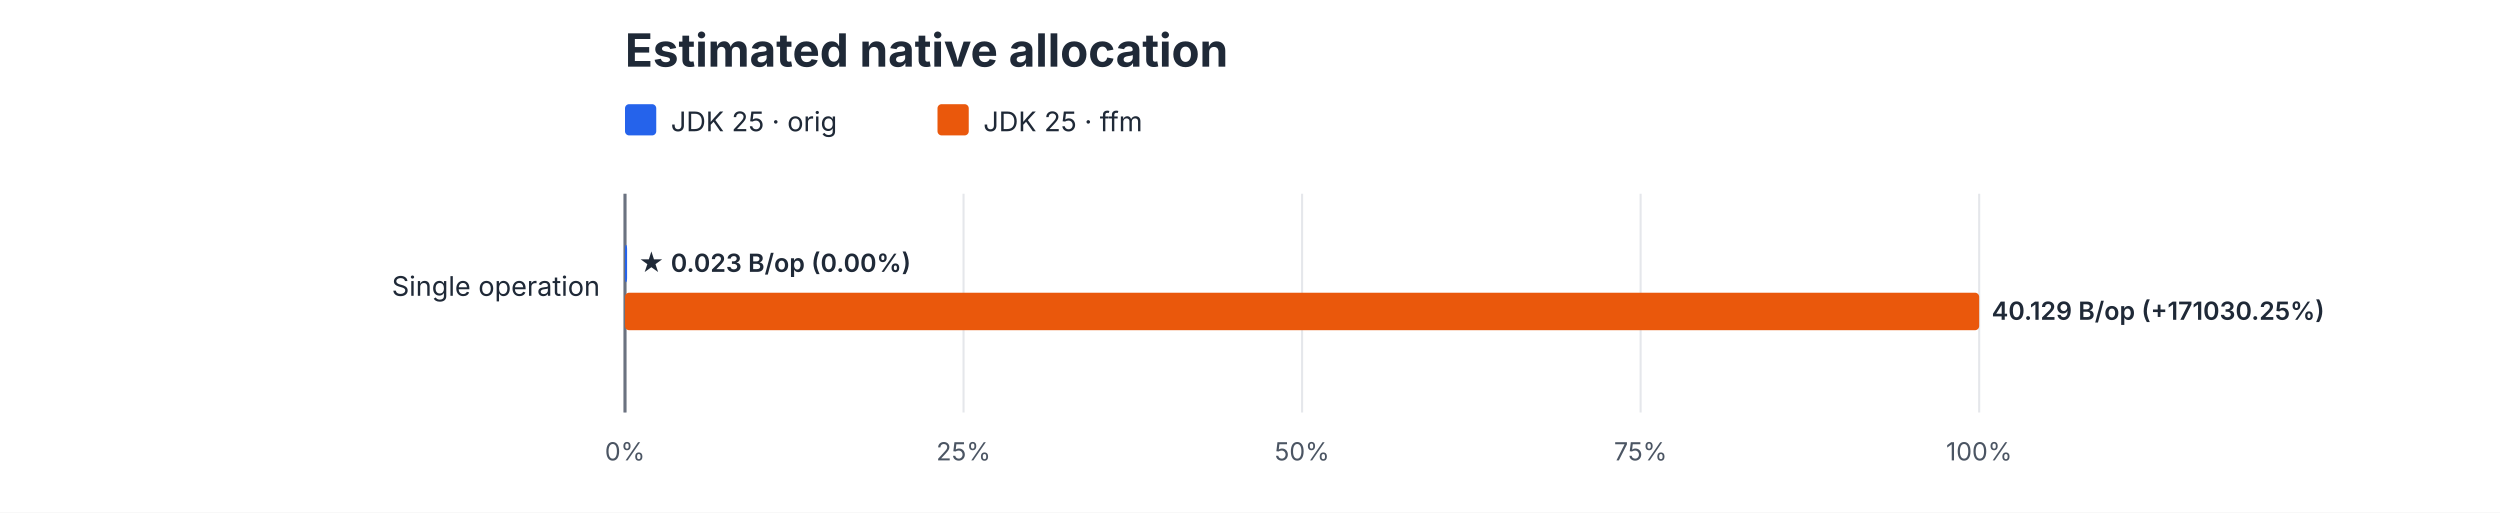
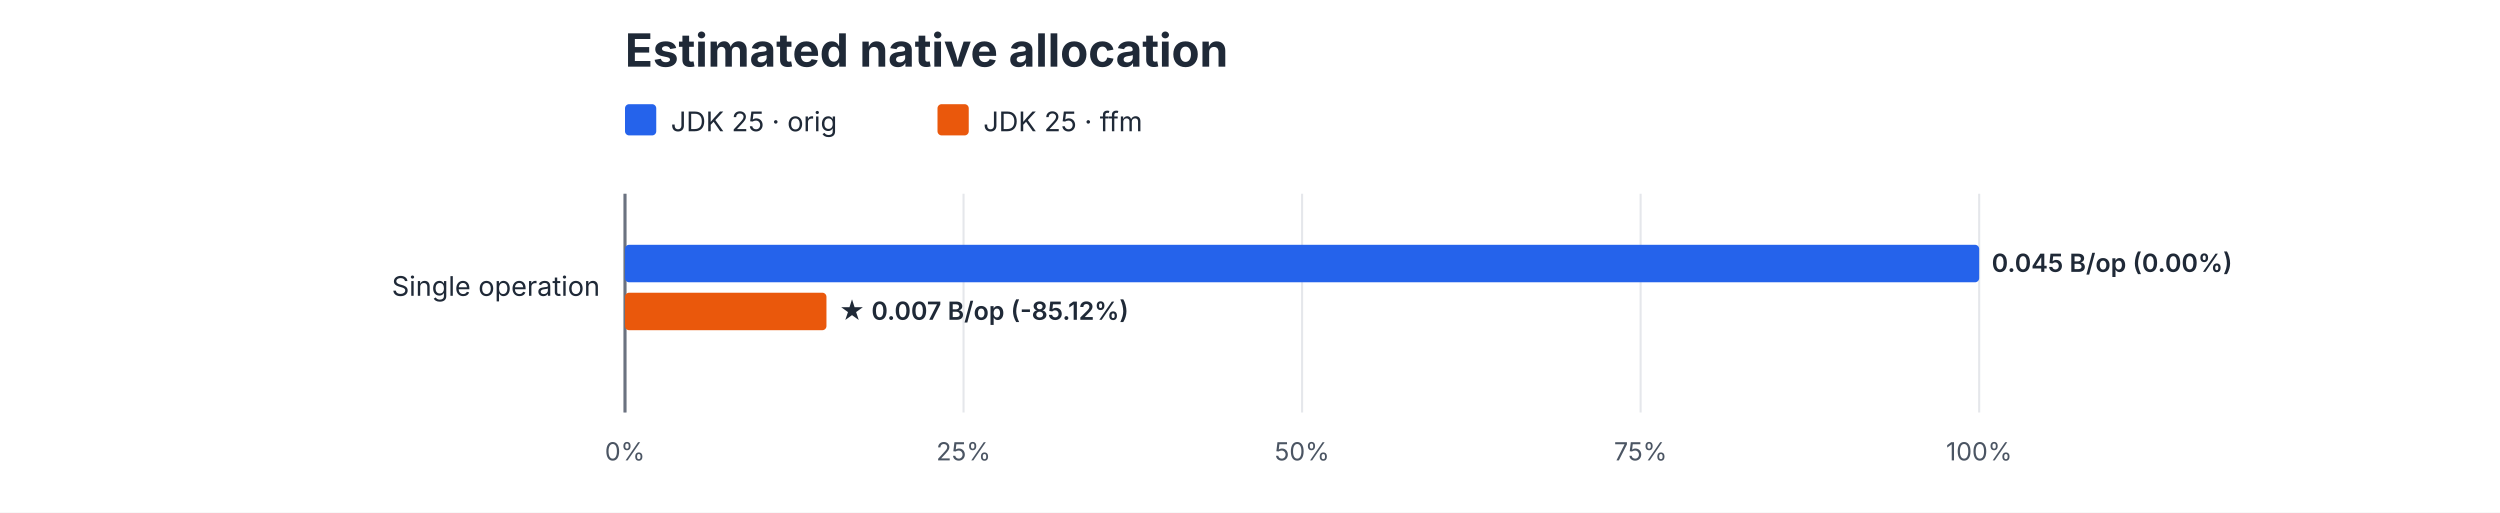
<svg xmlns="http://www.w3.org/2000/svg" width="1200" height="246" viewBox="0 0 1200 246">
  <rect width="100%" height="100%" fill="#ffffff" />
  <style>text{font-family:system-ui,-apple-system,sans-serif;fill:#1f2937}.title{font-size:22px;font-weight:700}.label{font-size:13px}.tick{font-size:12px;fill:#4b5563}.value{font-size:12px;font-weight:600}</style>
  <text x="300" y="32" class="title">Estimated native allocation</text>
  <rect x="300" y="50" width="15" height="15" rx="2" fill="#2563eb" />
  <text x="322" y="63" class="label">JDK 25 · orig</text>
  <rect x="450" y="50" width="15" height="15" rx="2" fill="#ea580c" />
  <text x="472" y="63" class="label">JDK 25 · ffm</text>
  <line x1="300.0" y1="93" x2="300.0" y2="198" stroke="#e5e7eb" />
  <text x="300.0" y="221" text-anchor="middle" class="tick">0%</text>
  <line x1="462.5" y1="93" x2="462.5" y2="198" stroke="#e5e7eb" />
  <text x="462.5" y="221" text-anchor="middle" class="tick">25%</text>
  <line x1="625.0" y1="93" x2="625.0" y2="198" stroke="#e5e7eb" />
  <text x="625.0" y="221" text-anchor="middle" class="tick">50%</text>
  <line x1="787.5" y1="93" x2="787.5" y2="198" stroke="#e5e7eb" />
  <text x="787.5" y="221" text-anchor="middle" class="tick">75%</text>
  <line x1="950.0" y1="93" x2="950.0" y2="198" stroke="#e5e7eb" />
  <text x="950.0" y="221" text-anchor="middle" class="tick">100%</text>
  <line x1="300.0" y1="93" x2="300.0" y2="198" stroke="#6b7280" stroke-width="1.5" />
  <text x="288" y="142.0" text-anchor="end" class="label">Single operation</text>
-   <rect x="300.0" y="117.5" width="1.0" height="18" rx="2" fill="#2563eb" />
-   <text x="306.4" y="130.5" text-anchor="start" class="value">★ 0.023 B/op (0.00%)</text>
-   <rect x="300.0" y="140.5" width="650.0" height="18" rx="2" fill="#ea580c" />
-   <text x="956.0" y="153.5" text-anchor="start" class="value">40.129 B/op (+171030.25%)</text>
+   <rect x="300.0" y="117.5" width="650.0" height="18" rx="2" fill="#2563eb" />
+   <text x="956.0" y="130.5" text-anchor="start" class="value">0.045 B/op (0.00%)</text>
+   <rect x="300.0" y="140.5" width="96.7" height="18" rx="2" fill="#ea580c" />
+   <text x="402.7" y="153.5" text-anchor="start" class="value">★ 0.007 B/op (-85.12%)</text>
</svg>
